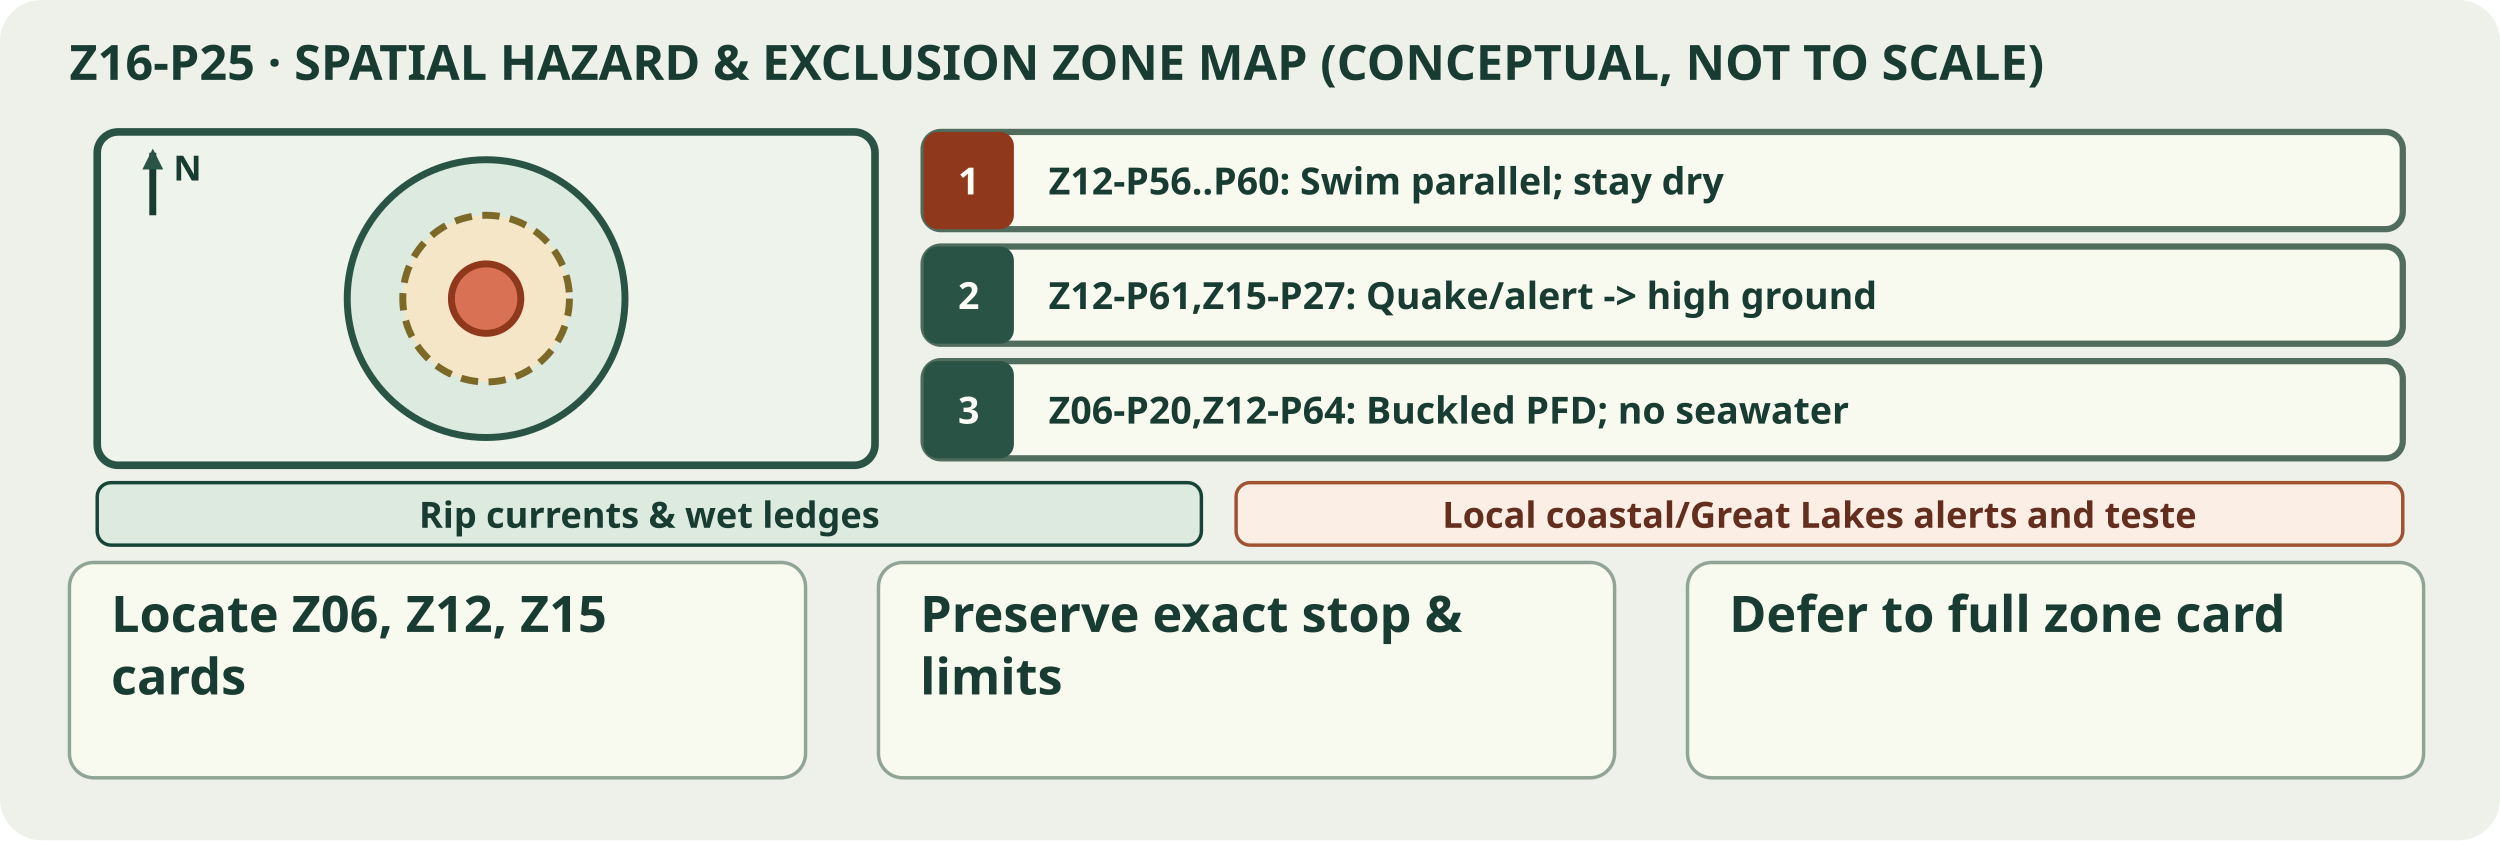
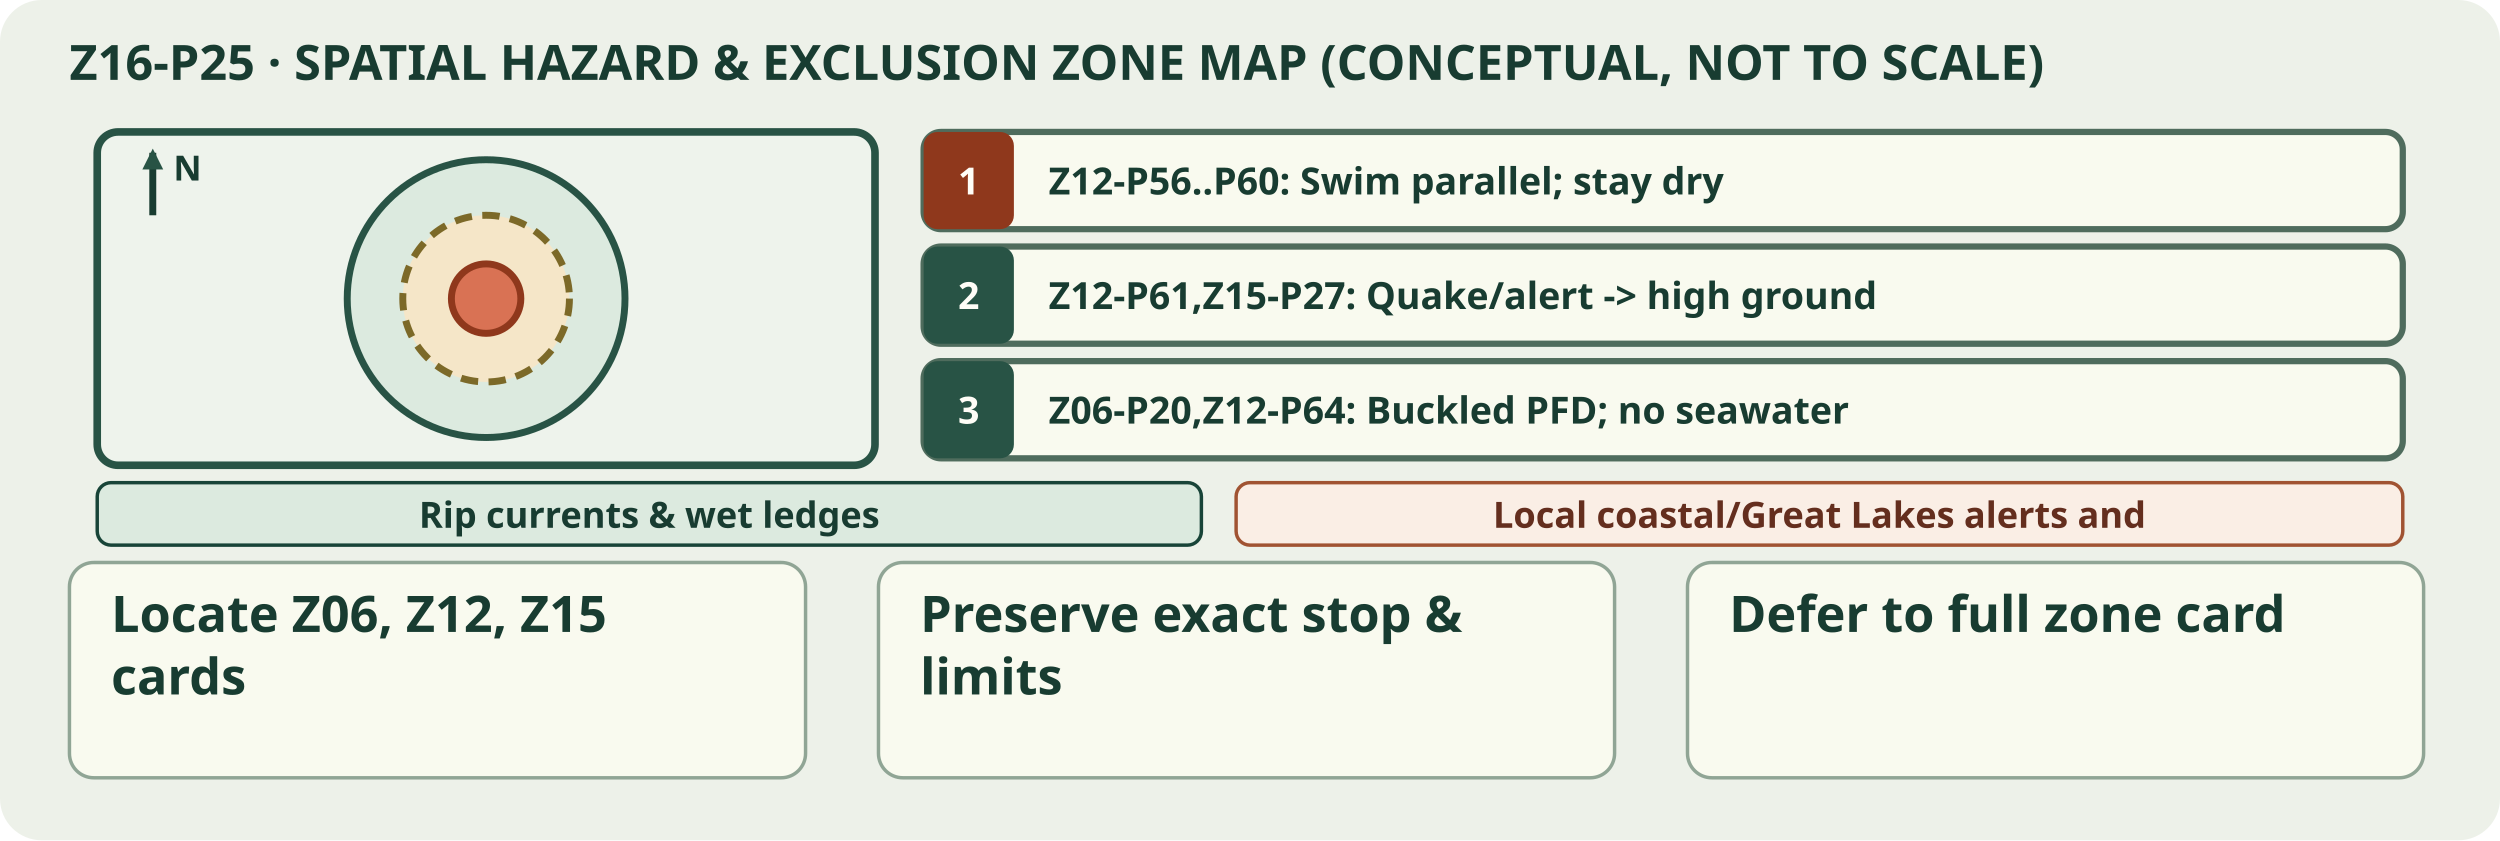
<svg xmlns="http://www.w3.org/2000/svg" viewBox="0 0 720 242" role="img" aria-labelledby="title desc">
  <defs>
    <marker id="arrow" viewBox="0 0 10 10" markerWidth="3" markerHeight="3" refX="8" refY="5" orient="auto">
      <path d="M0 0L10 5 0 10Z" fill="#285345" />
    </marker>
  </defs>
  <rect width="720" height="242" rx="12" fill="#edf1e9" />
  <g font-family="system-ui,sans-serif" font-size="14.5" font-weight="650" fill="#183c31">
    <text x="20" y="23" font-size="14" font-weight="700" fill="#183c31" text-anchor="start">Z16-P25 · SPATIAL HAZARD &amp; EXCLUSION ZONE MAP (CONCEPTUAL, NOT TO SCALE)</text>
    <g id="hazard-exclusion-z16_h25-artwork">
      <rect x="28" y="38" width="224" height="96" rx="6" fill="#eef3ec" stroke="#285345" stroke-width="2.2" />
      <circle cx="140" cy="86" r="40" fill="#dceadf" stroke="#285345" stroke-width="2" />
      <circle cx="140" cy="86" r="24" fill="#f5e6c8" stroke="#7c6928" stroke-width="2" stroke-dasharray="5 3" />
      <circle cx="140" cy="86" r="10" fill="#d97254" stroke="#8f381c" stroke-width="2" />
      <path d="M44 62V44" stroke="#183c31" stroke-width="2" marker-end="url(#arrow)" />
      <text x="54" y="52" font-size="10" font-weight="650" fill="#183c31" text-anchor="middle">N</text>
      <rect x="266" y="38" width="426" height="28" rx="5" fill="#f9faef" stroke="#4f6c5d" stroke-width="1.8" />
      <rect x="266" y="38" width="26" height="28" rx="4" fill="#8f381c" />
      <text x="279" y="56" font-size="10.8" font-weight="650" fill="#fffdf7" text-anchor="middle">1</text>
      <text x="302" y="56" font-size="10.8" font-weight="650" fill="#183c31" text-anchor="start">Z12-P56..P60: Swim parallel; stay dry</text>
      <rect x="266" y="71" width="426" height="28" rx="5" fill="#f9faef" stroke="#4f6c5d" stroke-width="1.8" />
      <rect x="266" y="71" width="26" height="28" rx="4" fill="#285345" />
      <text x="279" y="89" font-size="10.8" font-weight="650" fill="#fffdf7" text-anchor="middle">2</text>
      <text x="302" y="89" font-size="10.8" font-weight="650" fill="#183c31" text-anchor="start">Z12-P61,Z15-P27: Quake/alert -&gt; high ground</text>
      <rect x="266" y="104" width="426" height="28" rx="5" fill="#f9faef" stroke="#4f6c5d" stroke-width="1.8" />
      <rect x="266" y="104" width="26" height="28" rx="4" fill="#285345" />
      <text x="279" y="122" font-size="10.8" font-weight="650" fill="#fffdf7" text-anchor="middle">3</text>
      <text x="302" y="122" font-size="10.8" font-weight="650" fill="#183c31" text-anchor="start">Z06-P20,Z12-P64: Buckled PFD; no seawater</text>
      <rect x="28" y="139" width="318" height="18" rx="4" fill="#dceadf" stroke="#184438" />
      <text x="187" y="152" font-size="10.4" font-weight="650" fill="#183c31" text-anchor="middle">Rip currents &amp; wet ledges</text>
      <rect x="356" y="139" width="336" height="18" rx="4" fill="#faeee5" stroke="#a05332" />
-       <text x="524" y="152" font-size="10.4" font-weight="650" fill="#642e1e" text-anchor="middle">Local coastal/Great Lakes alerts and teste</text>
+       <text x="524" y="152" font-size="10.4" font-weight="650" fill="#642e1e" text-anchor="middle">Local coastal/Great Lakes alerts and</text>
    </g>
    <g id="stage-panels">
      <rect x="20" y="162" width="212" height="62" rx="7" fill="#f9faef" stroke="#90a595" />
      <text x="32" y="182" font-size="14.5" font-weight="650" fill="#183c31" text-anchor="start">Locate Z06, Z12, Z15</text>
      <text x="32" y="200" font-size="14.5" font-weight="650" fill="#183c31" text-anchor="start">cards</text>
      <rect x="253" y="162" width="212" height="62" rx="7" fill="#f9faef" stroke="#90a595" />
      <text x="265" y="182" font-size="14.5" font-weight="650" fill="#183c31" text-anchor="start">Preserve exact stop &amp;</text>
      <text x="265" y="200" font-size="14.5" font-weight="650" fill="#183c31" text-anchor="start">limits</text>
      <rect x="486" y="162" width="212" height="62" rx="7" fill="#f9faef" stroke="#90a595" />
      <text x="498" y="182" font-size="14.5" font-weight="650" fill="#183c31" text-anchor="start">Defer to full zone card</text>
    </g>
  </g>
</svg>
